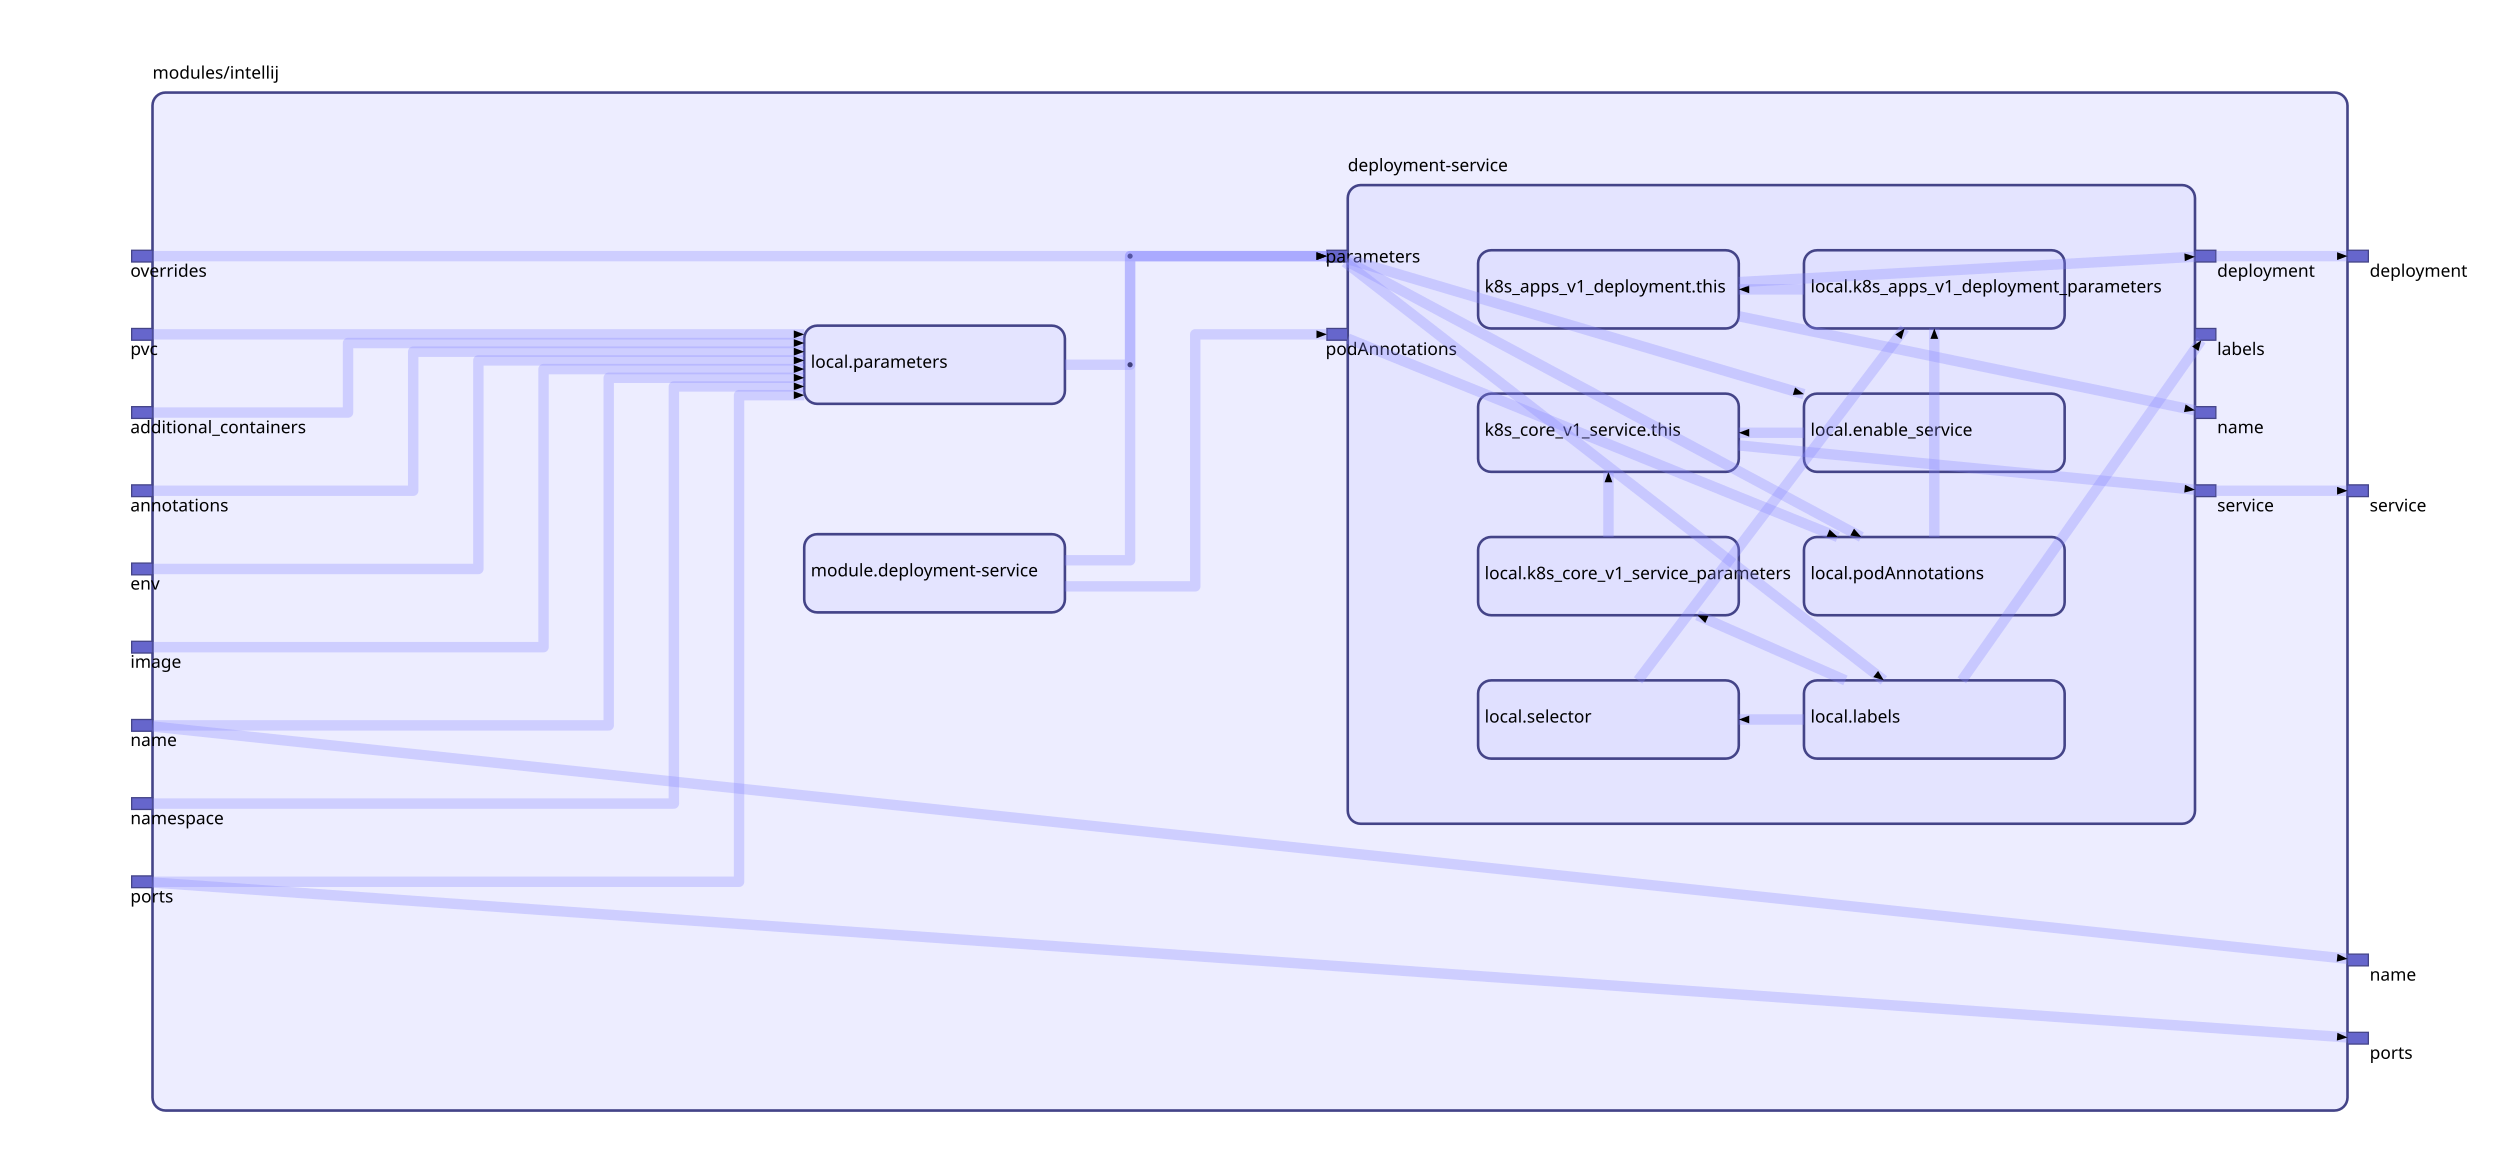
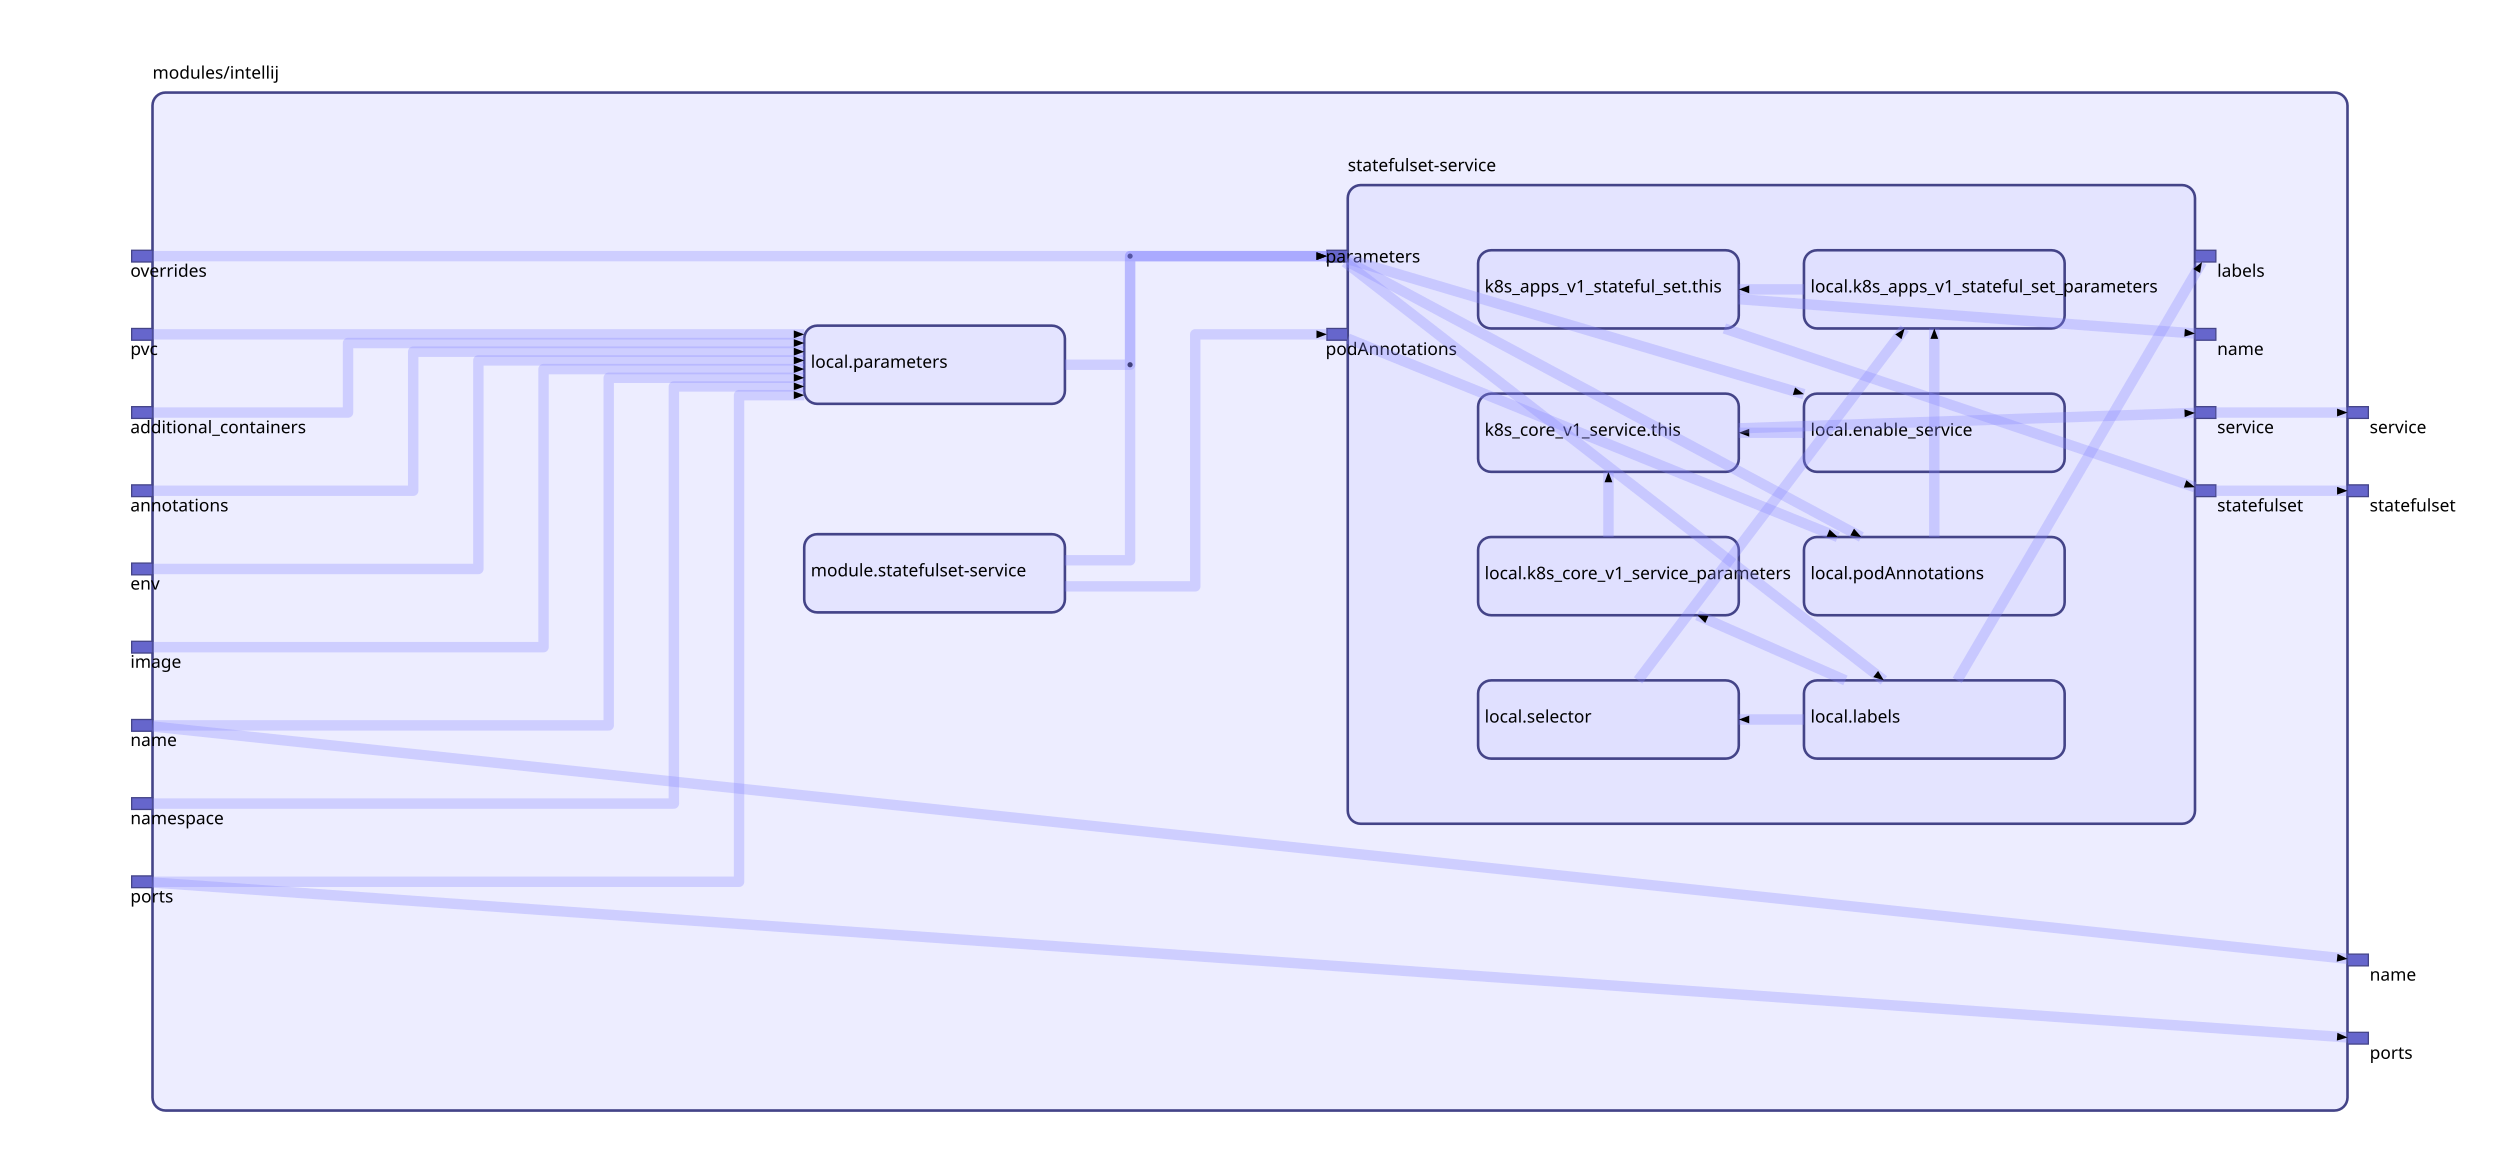
<svg xmlns="http://www.w3.org/2000/svg" id="sprotty_1" class="sprotty-graph sprotty" tabindex="1002" viewBox="0 0 1918 902">
  <style>
.elknode {
    stroke: #448;
    stroke-width: 2;
    fill: #ddf;
    fill-opacity: 0.5;
}

.elkport {
    stroke: #448;
    stroke-width: 1;
    fill: #66c;
}

.elkedge {
    fill: none;
    stroke: #88f;
    stroke-width: 8;
    stroke-opacity: 0.3;
    pointer-events: stroke;
    stroke-linejoin: round;
}

.elkedge:hover {
    stroke: #448;
    stroke-width: 8;
    stroke-opacity: 1;
    stroke-dasharray: 16px;
    stroke-dashoffset: 32px;
    animation: stroke 0.5s linear infinite;
}

@keyframes stroke {
    to {
        stroke-dashoffset: 0;
    }
}

.elkedge.arrow {
    fill: #336;
}

.elklabel {
    stroke-width: 0;
    stroke: #000;
    fill: #000;
    font-family: sans-serif;
    font-size: 10pt;
    dominant-baseline: hanging;
}

.elklabel:hover {
    font-size: 24pt;
}

.elkjunction {
    stroke: none;
    fill: #224;
}

.selected &gt; rect {
    stroke-width: 3;
}

.mouseover {
    stroke: #88f;
}
/*
 * Copyright (C) 2017 TypeFox and others.
 *
 * Licensed under the Apache License, Version 2.0 (the "License"); you may not use this file except in compliance with the License.
 * You may obtain a copy of the License at http://www.apache.org/licenses/LICENSE-2.0
 */

.sprotty {
    padding: 0px;
    font-family: "Helvetica Neue", Helvetica, Arial, sans-serif;
}

.sprotty-hidden {
    display: block;
    position: absolute;
    width: 0px;
    height: 0px;
}

.sprotty-popup {
    font-family: "Helvetica Neue", Helvetica, Arial, sans-serif;
    position: absolute;
    background: white;
    border-radius: 5px;
    border: 1px solid;
    max-width: 400px;
    min-width: 100px;
}

.sprotty-popup &gt; div {
    margin: 10px;
}

.sprotty-popup-closed {
    display: none;
}
</style>
  <g transform="scale(1) translate(0,0)">
    <g id="sprotty_3" transform="translate(117, 71)" opacity="1">
      <rect class="elknode" x="0" y="0" rx="10" width="1684" height="781" />
      <g id="sprotty_5" transform="translate(500, 178.8333)" opacity="1">
        <rect class="elknode" x="0" y="0" rx="10" width="200" height="60" />
        <text id="sprotty_6" class="elklabel" transform="translate(5, 22) translate(0, 0)" opacity="1">local.parameters</text>
      </g>
      <g id="sprotty_31" transform="translate(917, 71)" opacity="1">
        <rect class="elknode" x="0" y="0" rx="10" width="650" height="490" />
        <g id="sprotty_33" transform="translate(100, 50)" opacity="1">
          <rect class="elknode" x="0" y="0" rx="10" width="200" height="60" />
-           <text id="sprotty_34" class="elklabel" transform="translate(5, 22) translate(0, 0)" opacity="1">k8s_apps_v1_deployment.this</text>
+           <text id="sprotty_34" class="elklabel" transform="translate(5, 22) translate(0, 0)" opacity="1">k8s_apps_v1_stateful_set.this</text>
        </g>
        <g id="sprotty_35" transform="translate(350, 50)" opacity="1">
          <rect class="elknode" x="0" y="0" rx="10" width="200" height="60" />
-           <text id="sprotty_36" class="elklabel" transform="translate(5, 22) translate(0, 0)" opacity="1">local.k8s_apps_v1_deployment_parameters</text>
+           <text id="sprotty_36" class="elklabel" transform="translate(5, 22) translate(0, 0)" opacity="1">local.k8s_apps_v1_stateful_set_parameters</text>
        </g>
        <g id="sprotty_38" transform="translate(100, 160)" opacity="1">
          <rect class="elknode" x="0" y="0" rx="10" width="200" height="60" />
          <text id="sprotty_39" class="elklabel" transform="translate(5, 22) translate(0, 0)" opacity="1">k8s_core_v1_service.this</text>
        </g>
        <g id="sprotty_40" transform="translate(350, 160)" opacity="1">
          <rect class="elknode" x="0" y="0" rx="10" width="200" height="60" />
          <text id="sprotty_41" class="elklabel" transform="translate(5, 22) translate(0, 0)" opacity="1">local.enable_service</text>
        </g>
        <g id="sprotty_43" transform="translate(100, 270)" opacity="1">
          <rect class="elknode" x="0" y="0" rx="10" width="200" height="60" />
          <text id="sprotty_44" class="elklabel" transform="translate(5, 22) translate(0, 0)" opacity="1">local.k8s_core_v1_service_parameters</text>
        </g>
        <g id="sprotty_49" transform="translate(350, 270)" opacity="1">
          <rect class="elknode" x="0" y="0" rx="10" width="200" height="60" />
          <text id="sprotty_50" class="elklabel" transform="translate(5, 22) translate(0, 0)" opacity="1">local.podAnnotations</text>
        </g>
        <g id="sprotty_52" transform="translate(100, 380)" opacity="1">
          <rect class="elknode" x="0" y="0" rx="10" width="200" height="60" />
          <text id="sprotty_53" class="elklabel" transform="translate(5, 22) translate(0, 0)" opacity="1">local.selector</text>
        </g>
        <g id="sprotty_55" transform="translate(350, 380)" opacity="1">
          <rect class="elknode" x="0" y="0" rx="10" width="200" height="60" />
          <text id="sprotty_56" class="elklabel" transform="translate(5, 22) translate(0, 0)" opacity="1">local.labels</text>
        </g>
        <g id="sprotty_46" transform="translate(-16, 50)" opacity="1">
          <rect class="elkport" x="0" y="0" width="16" height="9" />
          <text id="sprotty_47" class="elklabel" transform="translate(-1, -1) translate(0, 0)" opacity="1">parameters</text>
        </g>
        <g id="sprotty_60" transform="translate(-16, 110)" opacity="1">
          <rect class="elkport" x="0" y="0" width="16" height="9" />
          <text id="sprotty_61" class="elklabel" transform="translate(-1, 10) translate(0, 0)" opacity="1">podAnnotations</text>
        </g>
        <g id="sprotty_64" transform="translate(650, 50)" opacity="1">
          <rect class="elkport" x="0" y="0" width="16" height="9" />
-           <text id="sprotty_65" class="elklabel" transform="translate(17, 10) translate(0, 0)" opacity="1">deployment</text>
+           <text id="sprotty_65" class="elklabel" transform="translate(17, 10) translate(0, 0)" opacity="1">labels</text>
        </g>
        <g id="sprotty_67" transform="translate(650, 110)" opacity="1">
          <rect class="elkport" x="0" y="0" width="16" height="9" />
-           <text id="sprotty_68" class="elklabel" transform="translate(17, 10) translate(0, 0)" opacity="1">labels</text>
+           <text id="sprotty_68" class="elklabel" transform="translate(17, 10) translate(0, 0)" opacity="1">name</text>
        </g>
        <g id="sprotty_70" transform="translate(650, 170)" opacity="1">
          <rect class="elkport" x="0" y="0" width="16" height="9" />
-           <text id="sprotty_71" class="elklabel" transform="translate(17, 10) translate(0, 0)" opacity="1">name</text>
+           <text id="sprotty_71" class="elklabel" transform="translate(17, 10) translate(0, 0)" opacity="1">service</text>
        </g>
        <g id="sprotty_73" transform="translate(650, 230)" opacity="1">
          <rect class="elkport" x="0" y="0" width="16" height="9" />
-           <text id="sprotty_74" class="elklabel" transform="translate(17, 10) translate(0, 0)" opacity="1">service</text>
-         </g>
-         <text id="sprotty_32" class="elklabel" transform="translate(0, -21) translate(0, 0)" opacity="1">deployment-service</text>
+           <text id="sprotty_74" class="elklabel" transform="translate(17, 10) translate(0, 0)" opacity="1">statefulset</text>
+         </g>
+         <text id="sprotty_32" class="elklabel" transform="translate(0, -21) translate(0, 0)" opacity="1">statefulset-service</text>
      </g>
      <g id="sprotty_77" transform="translate(500, 338.8333)" opacity="1">
        <rect class="elknode" x="0" y="0" rx="10" width="200" height="60" />
-         <text id="sprotty_78" class="elklabel" transform="translate(5, 22) translate(0, 0)" opacity="1">module.deployment-service</text>
+         <text id="sprotty_78" class="elklabel" transform="translate(5, 22) translate(0, 0)" opacity="1">module.statefulset-service</text>
      </g>
      <g id="sprotty_7" transform="translate(-16, 241)" opacity="1">
        <rect class="elkport" x="0" y="0" width="16" height="9" />
        <text id="sprotty_8" class="elklabel" transform="translate(-1, 10) translate(0, 0)" opacity="1">additional_containers</text>
      </g>
      <g id="sprotty_10" transform="translate(-16, 301)" opacity="1">
        <rect class="elkport" x="0" y="0" width="16" height="9" />
        <text id="sprotty_11" class="elklabel" transform="translate(-1, 10) translate(0, 0)" opacity="1">annotations</text>
      </g>
      <g id="sprotty_13" transform="translate(-16, 361)" opacity="1">
        <rect class="elkport" x="0" y="0" width="16" height="9" />
        <text id="sprotty_14" class="elklabel" transform="translate(-1, 10) translate(0, 0)" opacity="1">env</text>
      </g>
      <g id="sprotty_16" transform="translate(-16, 421)" opacity="1">
        <rect class="elkport" x="0" y="0" width="16" height="9" />
        <text id="sprotty_17" class="elklabel" transform="translate(-1, 10) translate(0, 0)" opacity="1">image</text>
      </g>
      <g id="sprotty_19" transform="translate(-16, 481)" opacity="1">
        <rect class="elkport" x="0" y="0" width="16" height="9" />
        <text id="sprotty_20" class="elklabel" transform="translate(-1, 10) translate(0, 0)" opacity="1">name</text>
      </g>
      <g id="sprotty_22" transform="translate(-16, 541)" opacity="1">
        <rect class="elkport" x="0" y="0" width="16" height="9" />
        <text id="sprotty_23" class="elklabel" transform="translate(-1, 10) translate(0, 0)" opacity="1">namespace</text>
      </g>
      <g id="sprotty_25" transform="translate(-16, 601)" opacity="1">
        <rect class="elkport" x="0" y="0" width="16" height="9" />
        <text id="sprotty_26" class="elklabel" transform="translate(-1, 10) translate(0, 0)" opacity="1">ports</text>
      </g>
      <g id="sprotty_28" transform="translate(-16, 181)" opacity="1">
        <rect class="elkport" x="0" y="0" width="16" height="9" />
        <text id="sprotty_29" class="elklabel" transform="translate(-1, 10) translate(0, 0)" opacity="1">pvc</text>
      </g>
      <g id="sprotty_80" transform="translate(-16, 121)" opacity="1">
        <rect class="elkport" x="0" y="0" width="16" height="9" />
        <text id="sprotty_81" class="elklabel" transform="translate(-1, 10) translate(0, 0)" opacity="1">overrides</text>
      </g>
-       <g id="sprotty_84" transform="translate(1684, 121)" opacity="1">
-         <rect class="elkport" x="0" y="0" width="16" height="9" />
-         <text id="sprotty_85" class="elklabel" transform="translate(17, 10) translate(0, 0)" opacity="1">deployment</text>
-       </g>
-       <g id="sprotty_87" transform="translate(1684, 661)" opacity="1">
-         <rect class="elkport" x="0" y="0" width="16" height="9" />
-         <text id="sprotty_88" class="elklabel" transform="translate(17, 10) translate(0, 0)" opacity="1">name</text>
-       </g>
-       <g id="sprotty_90" transform="translate(1684, 721)" opacity="1">
-         <rect class="elkport" x="0" y="0" width="16" height="9" />
-         <text id="sprotty_91" class="elklabel" transform="translate(17, 10) translate(0, 0)" opacity="1">ports</text>
+       <g id="sprotty_84" transform="translate(1684, 661)" opacity="1">
+         <rect class="elkport" x="0" y="0" width="16" height="9" />
+         <text id="sprotty_85" class="elklabel" transform="translate(17, 10) translate(0, 0)" opacity="1">name</text>
+       </g>
+       <g id="sprotty_87" transform="translate(1684, 721)" opacity="1">
+         <rect class="elkport" x="0" y="0" width="16" height="9" />
+         <text id="sprotty_88" class="elklabel" transform="translate(17, 10) translate(0, 0)" opacity="1">ports</text>
+       </g>
+       <g id="sprotty_90" transform="translate(1684, 241)" opacity="1">
+         <rect class="elkport" x="0" y="0" width="16" height="9" />
+         <text id="sprotty_91" class="elklabel" transform="translate(17, 10) translate(0, 0)" opacity="1">service</text>
      </g>
      <g id="sprotty_93" transform="translate(1684, 301)" opacity="1">
        <rect class="elkport" x="0" y="0" width="16" height="9" />
-         <text id="sprotty_94" class="elklabel" transform="translate(17, 10) translate(0, 0)" opacity="1">service</text>
+         <text id="sprotty_94" class="elklabel" transform="translate(17, 10) translate(0, 0)" opacity="1">statefulset</text>
      </g>
      <text id="sprotty_4" class="elklabel" transform="translate(0, -21) translate(0, 0)" opacity="1">modules/intellij</text>
      <g id="sprotty_9" class="sprotty-edge" opacity="1">
        <path class="elkedge" d="M 0,245.5 L 150,245.5 L 150,192.167 L 500,192.167" />
        <path class="edge arrow" d="M 0,0 L 8,-3 L 8,3 Z" transform="rotate(180 500 192.1667) translate(500 192.1667)" />
      </g>
      <g id="sprotty_12" class="sprotty-edge" opacity="1">
        <path class="elkedge" d="M 0,305.5 L 200,305.5 L 200,198.833 L 500,198.833" />
        <path class="edge arrow" d="M 0,0 L 8,-3 L 8,3 Z" transform="rotate(180 500 198.8333) translate(500 198.8333)" />
      </g>
      <g id="sprotty_15" class="sprotty-edge" opacity="1">
        <path class="elkedge" d="M 0,365.5 L 250,365.5 L 250,205.5 L 500,205.5" />
        <path class="edge arrow" d="M 0,0 L 8,-3 L 8,3 Z" transform="rotate(180 500 205.5) translate(500 205.5)" />
      </g>
      <g id="sprotty_18" class="sprotty-edge" opacity="1">
        <path class="elkedge" d="M 0,425.5 L 300,425.5 L 300,212.167 L 500,212.167" />
        <path class="edge arrow" d="M 0,0 L 8,-3 L 8,3 Z" transform="rotate(180 500 212.1667) translate(500 212.1667)" />
      </g>
      <g id="sprotty_21" class="sprotty-edge" opacity="1">
        <path class="elkedge" d="M 0,485.5 L 350,485.5 L 350,218.833 L 500,218.833" />
        <path class="edge arrow" d="M 0,0 L 8,-3 L 8,3 Z" transform="rotate(180 500 218.8333) translate(500 218.8333)" />
      </g>
      <g id="sprotty_24" class="sprotty-edge" opacity="1">
        <path class="elkedge" d="M 0,545.5 L 400,545.5 L 400,225.5 L 500,225.5" />
        <path class="edge arrow" d="M 0,0 L 8,-3 L 8,3 Z" transform="rotate(180 500 225.5) translate(500 225.5)" />
      </g>
      <g id="sprotty_27" class="sprotty-edge" opacity="1">
        <path class="elkedge" d="M 0,605.5 L 450,605.5 L 450,232.167 L 500,232.167" />
        <path class="edge arrow" d="M 0,0 L 8,-3 L 8,3 Z" transform="rotate(180 500 232.1667) translate(500 232.1667)" />
      </g>
      <g id="sprotty_30" class="sprotty-edge" opacity="1">
        <path class="elkedge" d="M 0,185.5 L 500,185.5" />
        <path class="edge arrow" d="M 0,0 L 8,-3 L 8,3 Z" transform="rotate(180 500 185.5) translate(500 185.5)" />
      </g>
      <g id="sprotty_37" class="sprotty-edge" opacity="1">
        <path class="elkedge" d="M 1267,151 L 1217,151" />
        <path class="edge arrow" d="M 0,0 L 8,-3 L 8,3 Z" transform="rotate(0 1217 151) translate(1217 151)" />
      </g>
      <g id="sprotty_42" class="sprotty-edge" opacity="1">
        <path class="elkedge" d="M 1267,261 L 1217,261" />
        <path class="edge arrow" d="M 0,0 L 8,-3 L 8,3 Z" transform="rotate(0 1217 261) translate(1217 261)" />
      </g>
      <g id="sprotty_45" class="sprotty-edge" opacity="1">
        <path class="elkedge" d="M 1117,341 L 1117,291" />
        <path class="edge arrow" d="M 0,0 L 8,-3 L 8,3 Z" transform="rotate(90 1117 291) translate(1117 291)" />
      </g>
      <g id="sprotty_48" class="sprotty-edge" opacity="1">
        <path class="elkedge" d="M 917,127.867 L 1267,231.415" />
        <path class="edge arrow" d="M 0,0 L 8,-3 L 8,3 Z" transform="rotate(-163.5191 1267 231.4148) translate(1267 231.4148)" />
      </g>
      <g id="sprotty_51" class="sprotty-edge" opacity="1">
        <path class="elkedge" d="M 1367,341 L 1367,181" />
        <path class="edge arrow" d="M 0,0 L 8,-3 L 8,3 Z" transform="rotate(90 1367 181) translate(1367 181)" />
      </g>
      <g id="sprotty_54" class="sprotty-edge" opacity="1">
        <path class="elkedge" d="M 1139.727,451 L 1344.273,181" />
        <path class="edge arrow" d="M 0,0 L 8,-3 L 8,3 Z" transform="rotate(127.1467 1344.273 181) translate(1344.273 181)" />
      </g>
      <g id="sprotty_57" class="sprotty-edge" opacity="1">
        <path class="elkedge" d="M 1298.818,451 L 1185.182,401" />
        <path class="edge arrow" d="M 0,0 L 8,-3 L 8,3 Z" transform="rotate(23.74949 1185.182 401) translate(1185.182 401)" />
      </g>
      <g id="sprotty_58" class="sprotty-edge" opacity="1">
        <path class="elkedge" d="M 914.797,130 L 1328.35,451" />
        <path class="edge arrow" d="M 0,0 L 8,-3 L 8,3 Z" transform="rotate(-142.1814 1328.35 451) translate(1328.35 451)" />
      </g>
      <g id="sprotty_59" class="sprotty-edge" opacity="1">
        <path class="elkedge" d="M 917,129.788 L 1311.033,341" />
        <path class="edge arrow" d="M 0,0 L 8,-3 L 8,3 Z" transform="rotate(-151.8075 1311.033 341) translate(1311.033 341)" />
      </g>
      <g id="sprotty_62" class="sprotty-edge" opacity="1">
        <path class="elkedge" d="M 917,188.74 L 1292.93,341" />
        <path class="edge arrow" d="M 0,0 L 8,-3 L 8,3 Z" transform="rotate(-157.951 1292.93 341) translate(1292.93 341)" />
      </g>
      <g id="sprotty_63" class="sprotty-edge" opacity="1">
        <path class="elkedge" d="M 1267,481 L 1217,481" />
        <path class="edge arrow" d="M 0,0 L 8,-3 L 8,3 Z" transform="rotate(0 1217 481) translate(1217 481)" />
      </g>
      <g id="sprotty_66" class="sprotty-edge" opacity="1">
-         <path class="elkedge" d="M 1217,145.432 L 1567,125.945" />
-         <path class="edge arrow" d="M 0,0 L 8,-3 L 8,3 Z" transform="rotate(176.8132 1567 125.9454) translate(1567 125.9454)" />
+         <path class="elkedge" d="M 1384.553,451 L 1572.367,130" />
+         <path class="edge arrow" d="M 0,0 L 8,-3 L 8,3 Z" transform="rotate(120.3315 1572.367 130) translate(1572.367 130)" />
      </g>
      <g id="sprotty_69" class="sprotty-edge" opacity="1">
-         <path class="elkedge" d="M 1388.117,451 L 1571.832,190" />
-         <path class="edge arrow" d="M 0,0 L 8,-3 L 8,3 Z" transform="rotate(125.1414 1571.832 190) translate(1571.832 190)" />
+         <path class="elkedge" d="M 1217,158.533 L 1567,184.897" />
+         <path class="edge arrow" d="M 0,0 L 8,-3 L 8,3 Z" transform="rotate(-175.6922 1567 184.8974) translate(1567 184.8974)" />
      </g>
      <g id="sprotty_72" class="sprotty-edge" opacity="1">
-         <path class="elkedge" d="M 1217,171.633 L 1567,243.849" />
-         <path class="edge arrow" d="M 0,0 L 8,-3 L 8,3 Z" transform="rotate(-168.3417 1567 243.8493) translate(1567 243.8493)" />
+         <path class="elkedge" d="M 1217,257.616 L 1567,245.771" />
+         <path class="edge arrow" d="M 0,0 L 8,-3 L 8,3 Z" transform="rotate(178.0617 1567 245.7707) translate(1567 245.7707)" />
      </g>
      <g id="sprotty_75" class="sprotty-edge" opacity="1">
-         <path class="elkedge" d="M 1217,270.716 L 1567,304.723" />
-         <path class="edge arrow" d="M 0,0 L 8,-3 L 8,3 Z" transform="rotate(-174.4505 1567 304.7227) translate(1567 304.7227)" />
+         <path class="elkedge" d="M 1205.932,181 L 1567,302.801" />
+         <path class="edge arrow" d="M 0,0 L 8,-3 L 8,3 Z" transform="rotate(-161.3589 1567 302.8013) translate(1567 302.8013)" />
      </g>
      <g id="sprotty_76" class="sprotty-edge" opacity="1">
        <path class="elkedge" d="M 700,208.833 L 750,208.833 L 750,125.5 L 901,125.5" />
        <path class="edge arrow" d="M 0,0 L 8,-3 L 8,3 Z" transform="rotate(180 901 125.5) translate(901 125.5)" />
        <g id="sprotty_76_j0" transform="translate(750, 208.8333)" opacity="1">
          <circle class="elkjunction" r="2" />
        </g>
        <g id="sprotty_76_j1" transform="translate(750, 125.5)" opacity="1">
          <circle class="elkjunction" r="2" />
        </g>
      </g>
      <g id="sprotty_79" class="sprotty-edge" opacity="1">
        <path class="elkedge" d="M 700,358.833 L 750,358.833 L 750,125.5 L 901,125.5" />
        <path class="edge arrow" d="M 0,0 L 8,-3 L 8,3 Z" transform="rotate(180 901 125.5) translate(901 125.5)" />
      </g>
      <g id="sprotty_82" class="sprotty-edge" opacity="1">
        <path class="elkedge" d="M 0,125.5 L 901,125.5" />
        <path class="edge arrow" d="M 0,0 L 8,-3 L 8,3 Z" transform="rotate(180 901 125.5) translate(901 125.5)" />
      </g>
      <g id="sprotty_83" class="sprotty-edge" opacity="1">
        <path class="elkedge" d="M 700,378.833 L 800,378.833 L 800,185.5 L 901,185.5" />
        <path class="edge arrow" d="M 0,0 L 8,-3 L 8,3 Z" transform="rotate(180 901 185.5) translate(901 185.5)" />
      </g>
      <g id="sprotty_86" class="sprotty-edge" opacity="1">
-         <path class="elkedge" d="M 1583,125.5 L 1684,125.5" />
-         <path class="edge arrow" d="M 0,0 L 8,-3 L 8,3 Z" transform="rotate(180 1684 125.5) translate(1684 125.5)" />
-       </g>
-       <g id="sprotty_89" class="sprotty-edge" opacity="1">
        <path class="elkedge" d="M 0,486.347 L 1684,664.653" />
        <path class="edge arrow" d="M 0,0 L 8,-3 L 8,3 Z" transform="rotate(-173.9559 1684 664.6529) translate(1684 664.6529)" />
      </g>
-       <g id="sprotty_92" class="sprotty-edge" opacity="1">
+       <g id="sprotty_89" class="sprotty-edge" opacity="1">
        <path class="elkedge" d="M 0,606.065 L 1684,724.935" />
        <path class="edge arrow" d="M 0,0 L 8,-3 L 8,3 Z" transform="rotate(-175.9623 1684 724.9353) translate(1684 724.9353)" />
+       </g>
+       <g id="sprotty_92" class="sprotty-edge" opacity="1">
+         <path class="elkedge" d="M 1583,245.5 L 1684,245.5" />
+         <path class="edge arrow" d="M 0,0 L 8,-3 L 8,3 Z" transform="rotate(180 1684 245.5) translate(1684 245.5)" />
      </g>
      <g id="sprotty_95" class="sprotty-edge" opacity="1">
        <path class="elkedge" d="M 1583,305.5 L 1684,305.5" />
        <path class="edge arrow" d="M 0,0 L 8,-3 L 8,3 Z" transform="rotate(180 1684 305.5) translate(1684 305.5)" />
      </g>
    </g>
  </g>
</svg>
